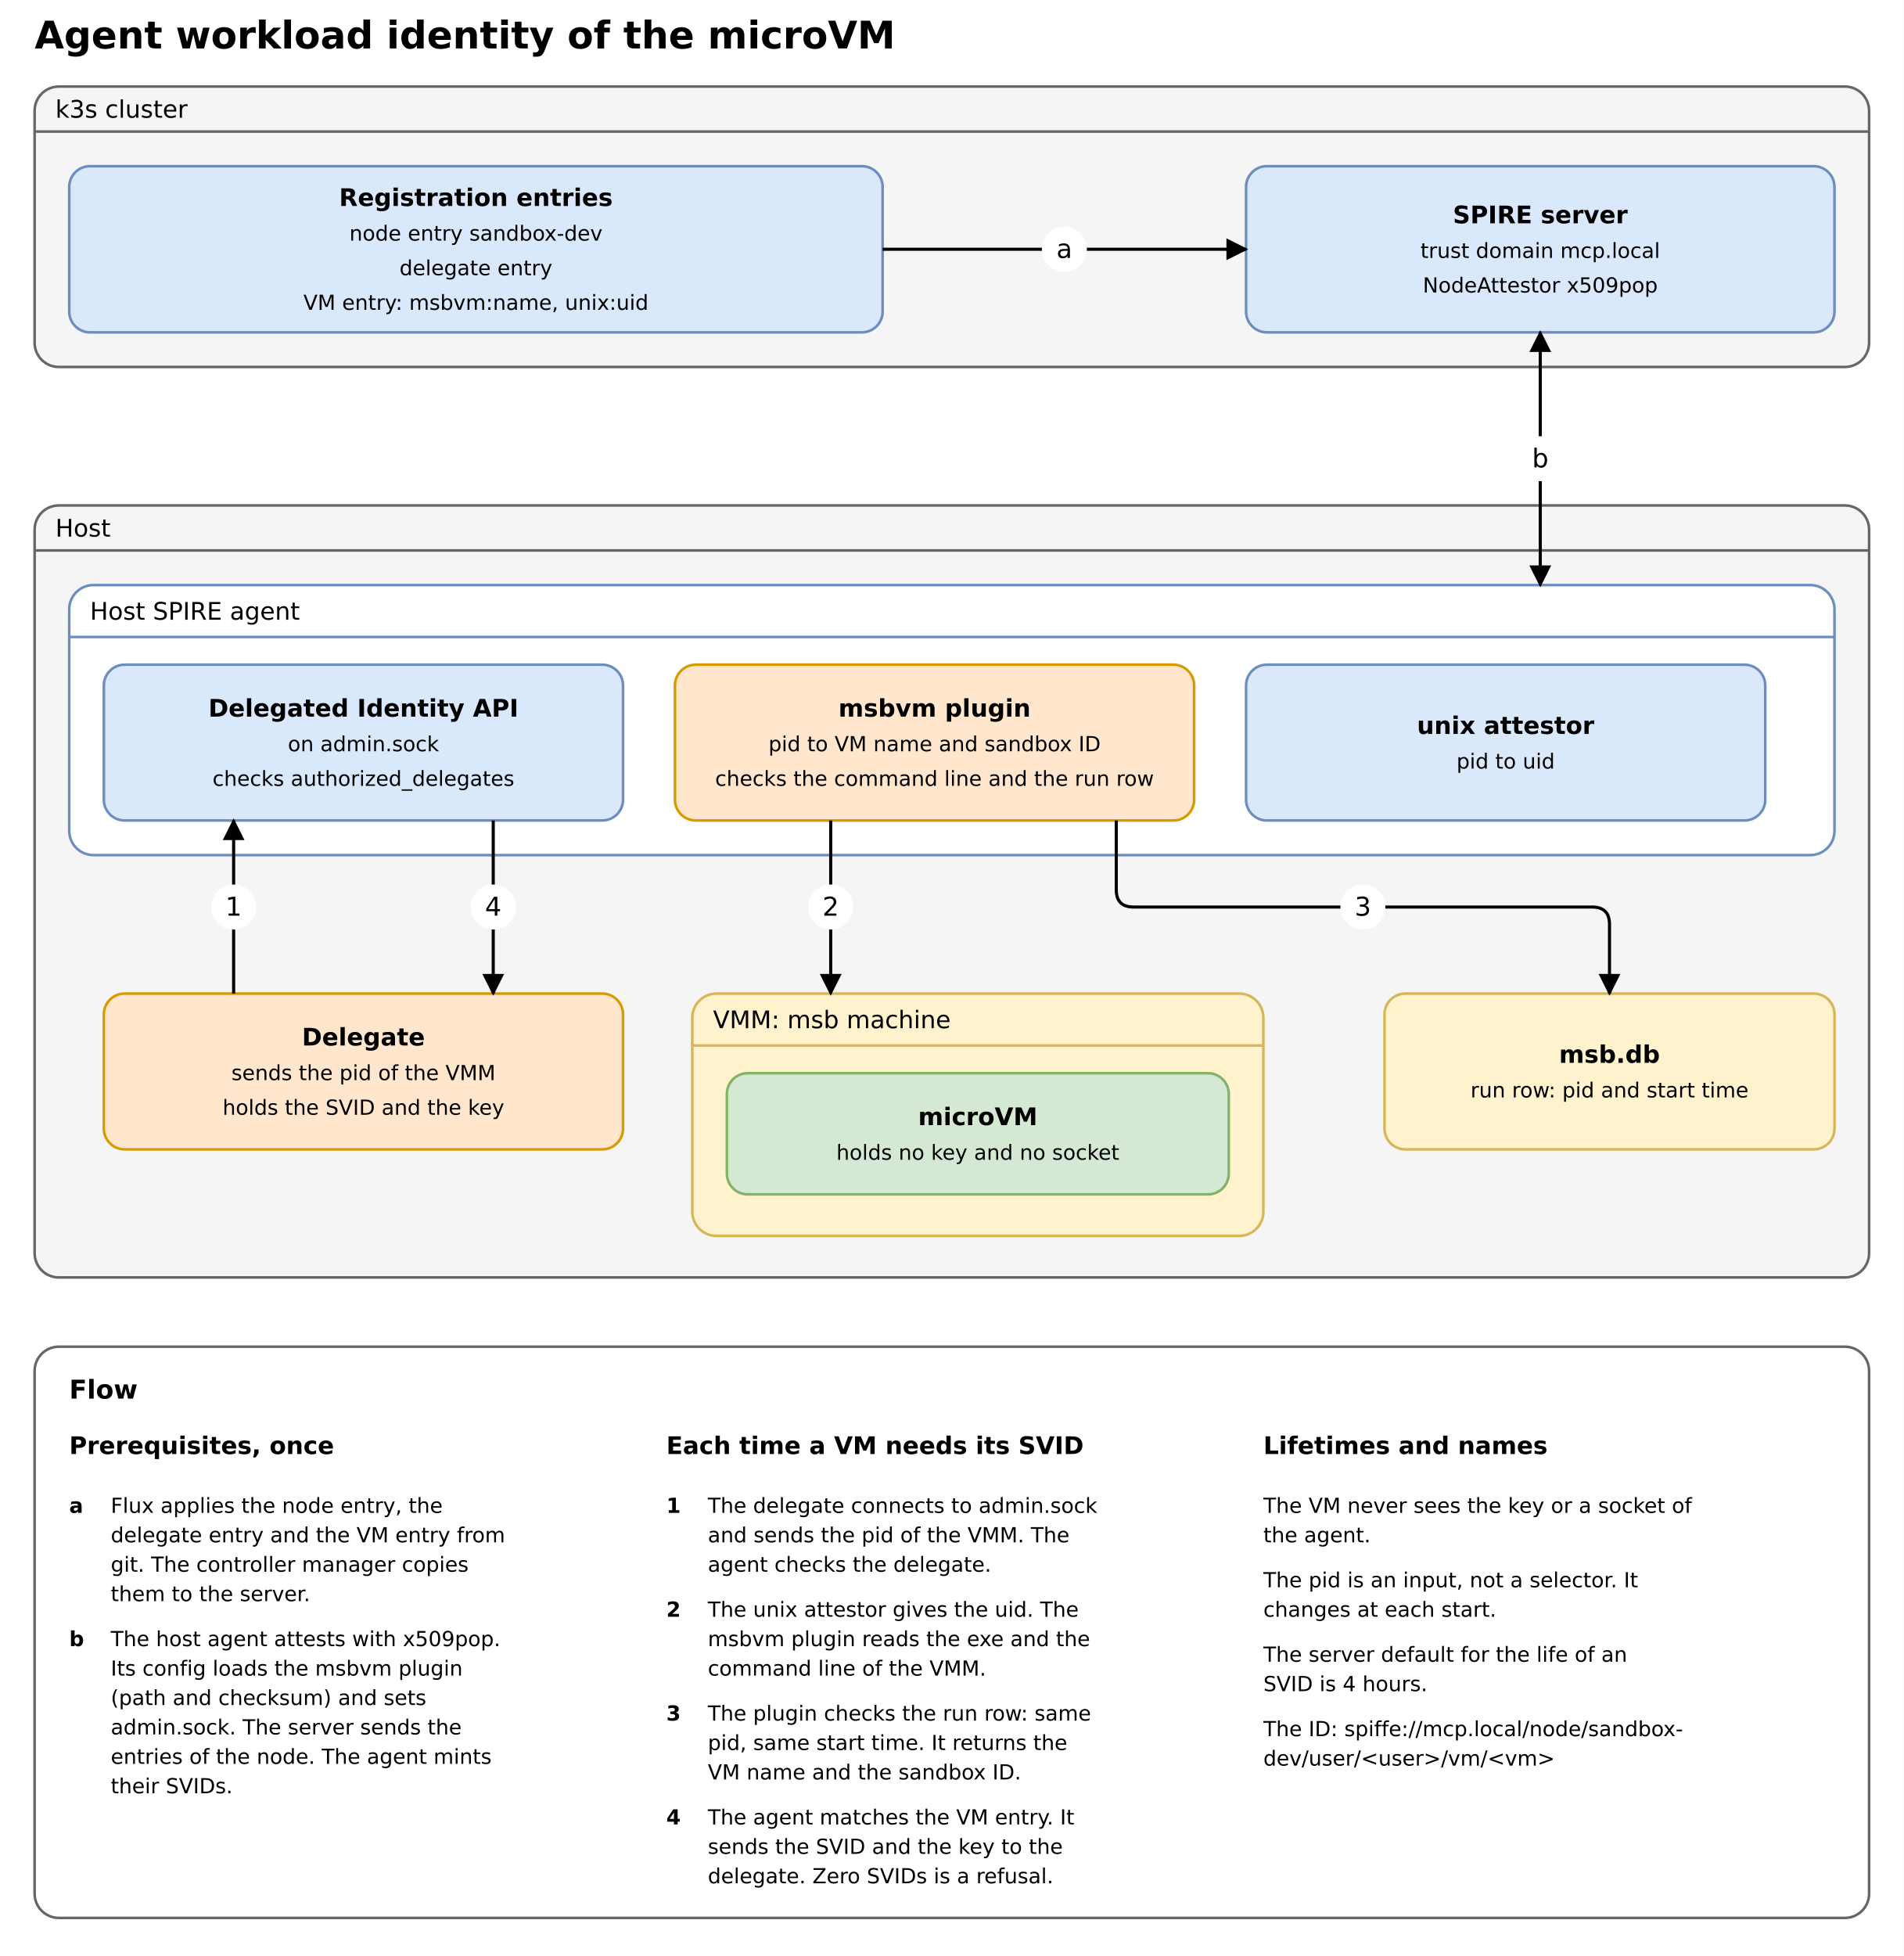
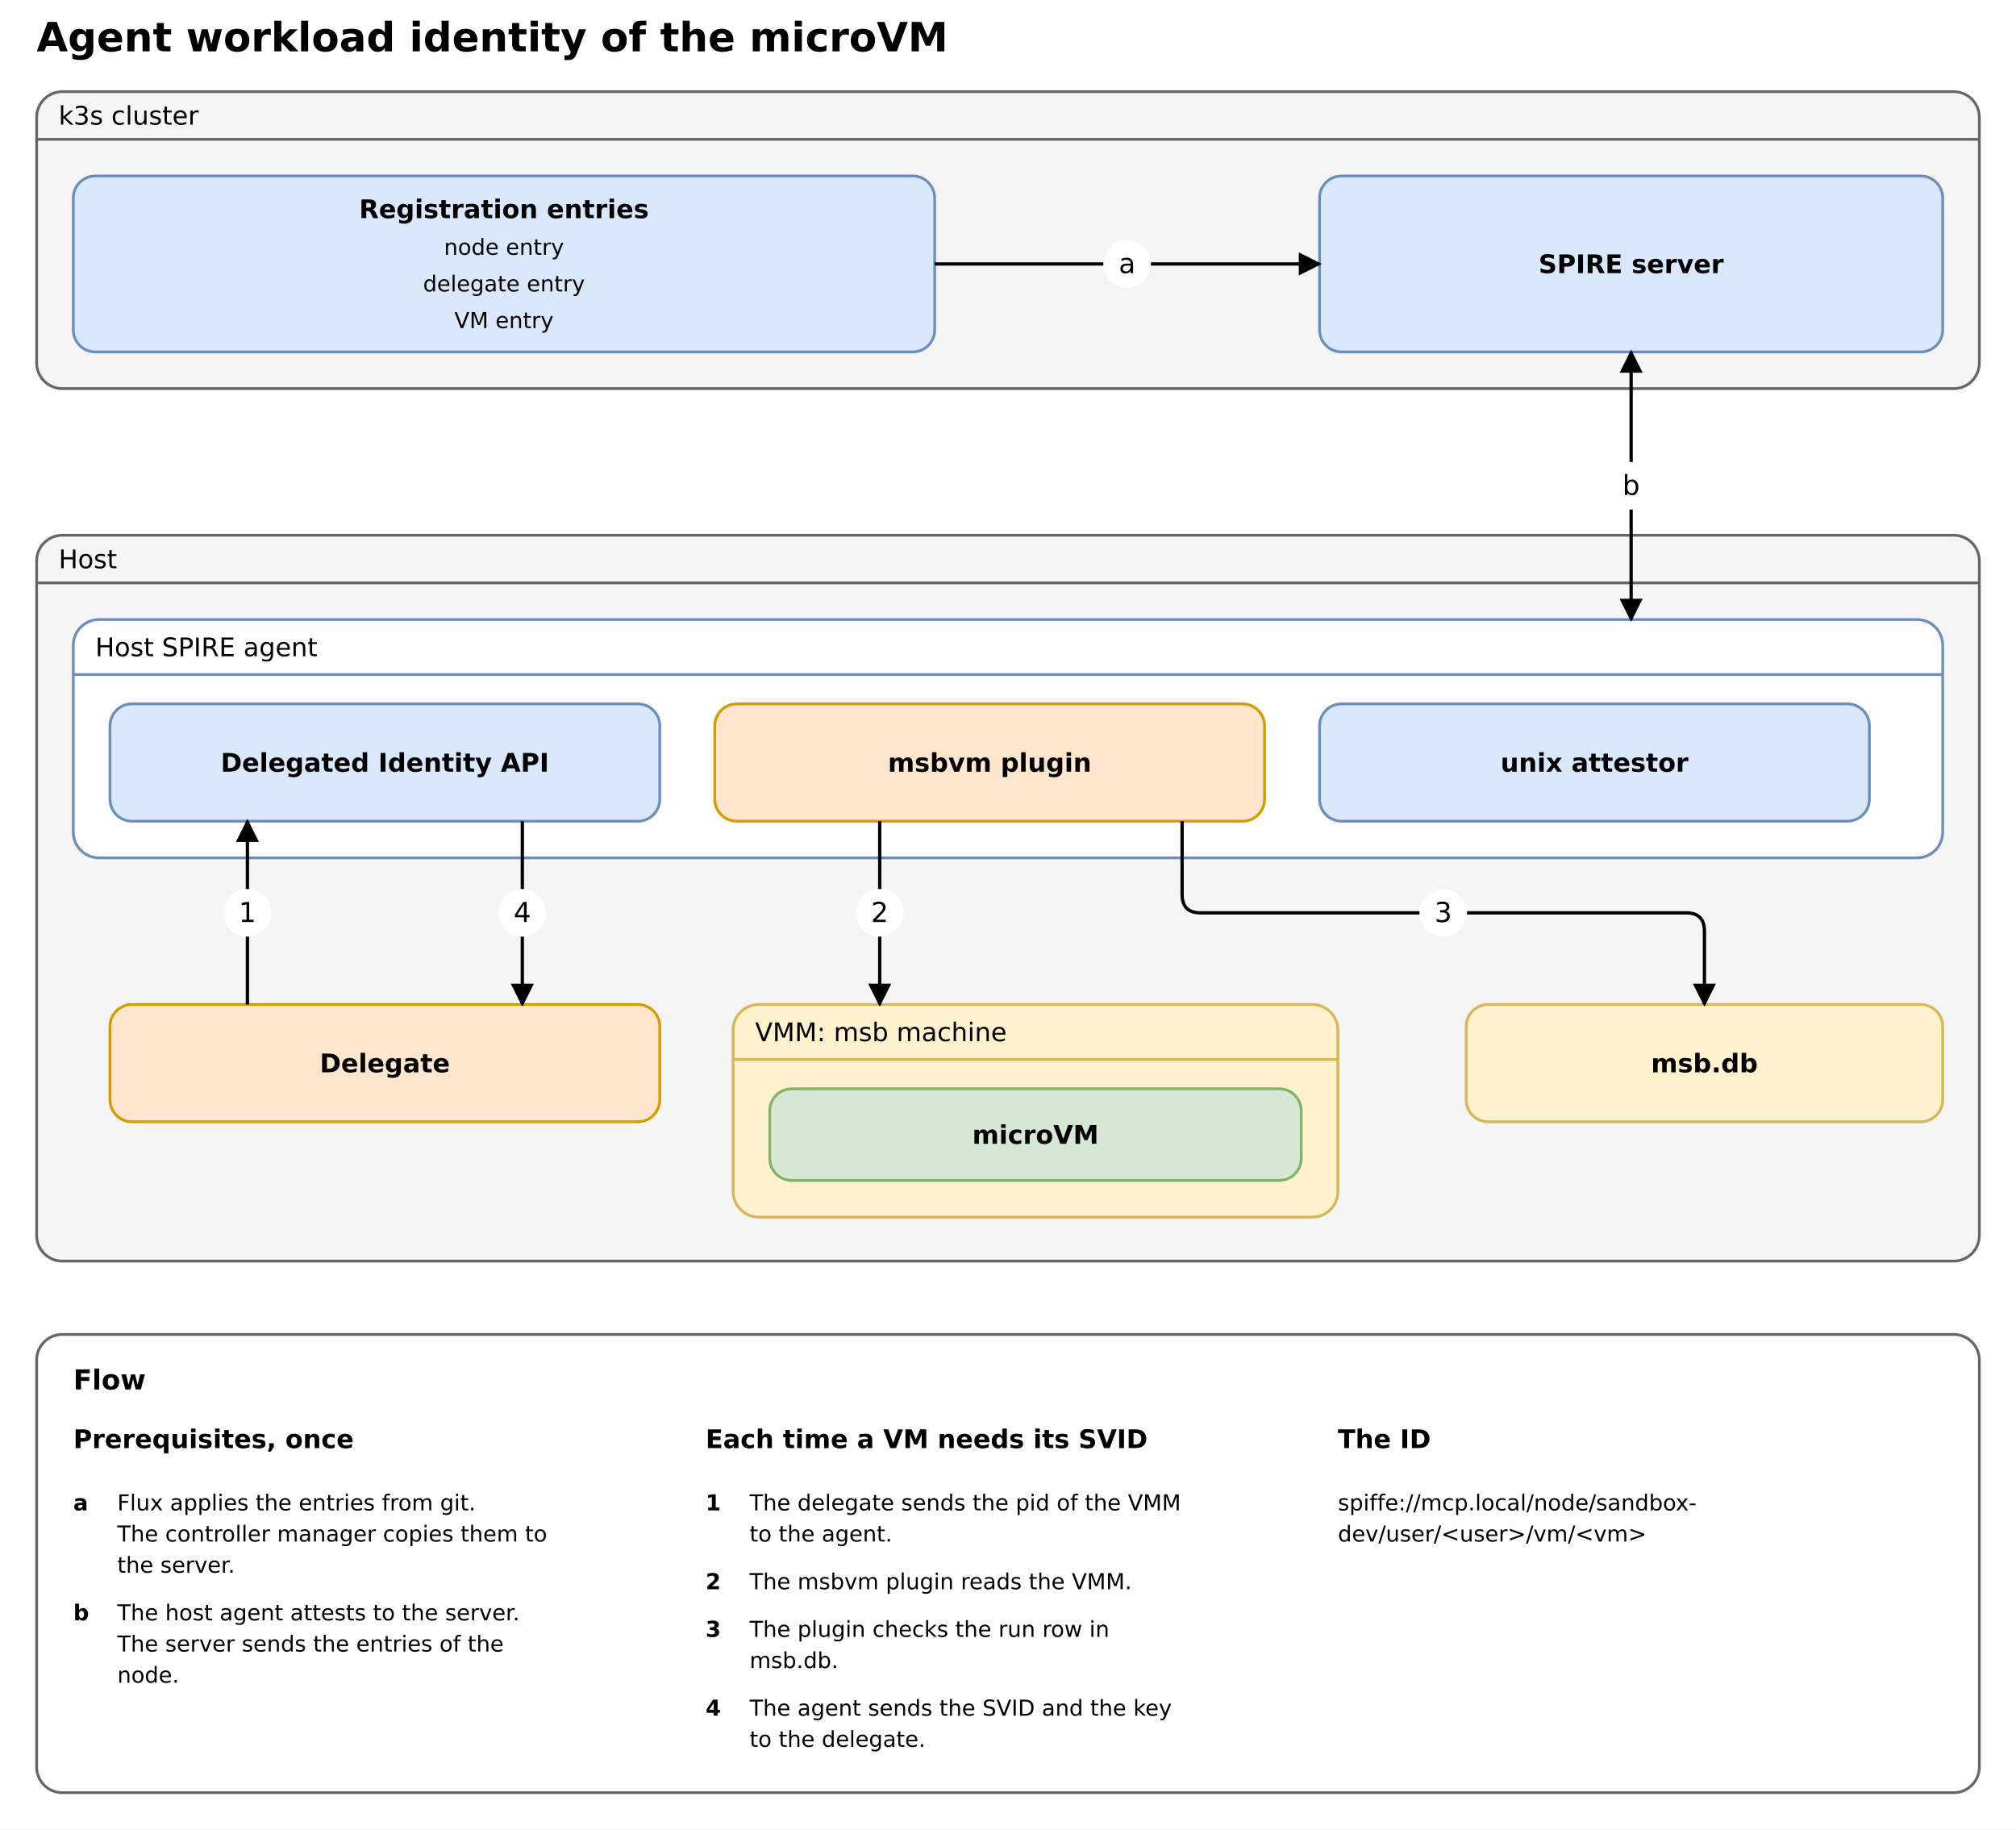
- <svg xmlns="http://www.w3.org/2000/svg" width="1100" height="1130" viewBox="0 0 1100 1130" font-family="DejaVu Sans, Verdana, Helvetica, Arial, sans-serif">
+ <svg xmlns="http://www.w3.org/2000/svg" width="1100" height="998" viewBox="0 0 1100 998" font-family="DejaVu Sans, Verdana, Helvetica, Arial, sans-serif">
  <defs>
    <marker id="ar" viewBox="0 0 10 10" refX="9" refY="5" markerWidth="7" markerHeight="7" orient="auto-start-reverse">
      <path d="M0,0 L10,5 L0,10 z" fill="#000" />
    </marker>
  </defs>
-   <rect width="1100" height="1130" fill="#ffffff" />
+   <rect width="1100" height="998" fill="#ffffff" />
  <text x="20" y="28" font-size="22" font-weight="bold" fill="#000">Agent workload identity of the microVM</text>
  <rect x="20" y="50" width="1060" height="162" rx="14" fill="#f5f5f5" stroke="#666666" stroke-width="1.5" />
  <line x1="20" y1="76" x2="1080" y2="76" stroke="#666666" stroke-width="1.5" />
  <text x="32" y="68.0" font-size="14" fill="#000">k3s cluster</text>
  <rect x="40" y="96" width="470" height="96" rx="12" fill="#dae8fc" stroke="#6c8ebf" stroke-width="1.5" />
  <text x="275.0" y="119.0" font-size="14" text-anchor="middle" fill="#000" font-weight="bold">Registration entries</text>
-   <text x="275.0" y="139.0" font-size="12" text-anchor="middle" fill="#000">node entry sandbox-dev</text>
+   <text x="275.0" y="139.0" font-size="12" text-anchor="middle" fill="#000">node entry</text>
  <text x="275.0" y="159.0" font-size="12" text-anchor="middle" fill="#000">delegate entry</text>
-   <text x="275.0" y="179.0" font-size="12" text-anchor="middle" fill="#000">VM entry: msbvm:name, unix:uid</text>
+   <text x="275.0" y="179.0" font-size="12" text-anchor="middle" fill="#000">VM entry</text>
  <rect x="720" y="96" width="340" height="96" rx="12" fill="#dae8fc" stroke="#6c8ebf" stroke-width="1.5" />
-   <text x="890.0" y="129.0" font-size="14" text-anchor="middle" fill="#000" font-weight="bold">SPIRE server</text>
-   <text x="890.0" y="149.0" font-size="12" text-anchor="middle" fill="#000">trust domain mcp.local</text>
-   <text x="890.0" y="169.0" font-size="12" text-anchor="middle" fill="#000">NodeAttestor x509pop</text>
-   <rect x="20" y="292" width="1060" height="446" rx="14" fill="#f5f5f5" stroke="#666666" stroke-width="1.5" />
+   <text x="890.0" y="149.0" font-size="14" text-anchor="middle" fill="#000" font-weight="bold">SPIRE server</text>
+   <rect x="20" y="292" width="1060" height="396" rx="14" fill="#f5f5f5" stroke="#666666" stroke-width="1.5" />
  <line x1="20" y1="318" x2="1080" y2="318" stroke="#666666" stroke-width="1.5" />
  <text x="32" y="310.0" font-size="14" fill="#000">Host</text>
-   <rect x="40" y="338" width="1020" height="156" rx="14" fill="#ffffff" stroke="#6c8ebf" stroke-width="1.5" />
+   <rect x="40" y="338" width="1020" height="130" rx="14" fill="#ffffff" stroke="#6c8ebf" stroke-width="1.5" />
  <line x1="40" y1="368" x2="1060" y2="368" stroke="#6c8ebf" stroke-width="1.5" />
  <text x="52" y="358.0" font-size="14" fill="#000">Host SPIRE agent</text>
-   <rect x="60" y="384" width="300" height="90" rx="12" fill="#dae8fc" stroke="#6c8ebf" stroke-width="1.5" />
-   <text x="210.0" y="414.0" font-size="14" text-anchor="middle" fill="#000" font-weight="bold">Delegated Identity API</text>
-   <text x="210.0" y="434.0" font-size="12" text-anchor="middle" fill="#000">on admin.sock</text>
-   <text x="210.0" y="454.0" font-size="12" text-anchor="middle" fill="#000">checks authorized_delegates</text>
-   <rect x="390" y="384" width="300" height="90" rx="12" fill="#ffe6cc" stroke="#d79b00" stroke-width="1.5" />
-   <text x="540.0" y="414.0" font-size="14" text-anchor="middle" fill="#000" font-weight="bold">msbvm plugin</text>
-   <text x="540.0" y="434.0" font-size="12" text-anchor="middle" fill="#000">pid to VM name and sandbox ID</text>
-   <text x="540.0" y="454.0" font-size="12" text-anchor="middle" fill="#000">checks the command line and the run row</text>
-   <rect x="720" y="384" width="300" height="90" rx="12" fill="#dae8fc" stroke="#6c8ebf" stroke-width="1.5" />
-   <text x="870.0" y="424.0" font-size="14" text-anchor="middle" fill="#000" font-weight="bold">unix attestor</text>
-   <text x="870.0" y="444.0" font-size="12" text-anchor="middle" fill="#000">pid to uid</text>
-   <rect x="60" y="574" width="300" height="90" rx="12" fill="#ffe6cc" stroke="#d79b00" stroke-width="1.5" />
-   <text x="210.0" y="604.0" font-size="14" text-anchor="middle" fill="#000" font-weight="bold">Delegate</text>
-   <text x="210.0" y="624.0" font-size="12" text-anchor="middle" fill="#000">sends the pid of the VMM</text>
-   <text x="210.0" y="644.0" font-size="12" text-anchor="middle" fill="#000">holds the SVID and the key</text>
-   <rect x="400" y="574" width="330" height="140" rx="14" fill="#fff2cc" stroke="#d6b656" stroke-width="1.5" />
-   <line x1="400" y1="604" x2="730" y2="604" stroke="#d6b656" stroke-width="1.5" />
-   <text x="412" y="594.0" font-size="14" fill="#000">VMM: msb machine</text>
-   <rect x="420" y="620" width="290" height="70" rx="12" fill="#d5e8d4" stroke="#82b366" stroke-width="1.5" />
-   <text x="565.0" y="650.0" font-size="14" text-anchor="middle" fill="#000" font-weight="bold">microVM</text>
-   <text x="565.0" y="670.0" font-size="12" text-anchor="middle" fill="#000">holds no key and no socket</text>
-   <rect x="800" y="574" width="260" height="90" rx="12" fill="#fff2cc" stroke="#d6b656" stroke-width="1.5" />
-   <text x="930.0" y="614.0" font-size="14" text-anchor="middle" fill="#000" font-weight="bold">msb.db</text>
-   <text x="930.0" y="634.0" font-size="12" text-anchor="middle" fill="#000">run row: pid and start time</text>
+   <rect x="60" y="384" width="300" height="64" rx="12" fill="#dae8fc" stroke="#6c8ebf" stroke-width="1.5" />
+   <text x="210.0" y="421.0" font-size="14" text-anchor="middle" fill="#000" font-weight="bold">Delegated Identity API</text>
+   <rect x="390" y="384" width="300" height="64" rx="12" fill="#ffe6cc" stroke="#d79b00" stroke-width="1.5" />
+   <text x="540.0" y="421.0" font-size="14" text-anchor="middle" fill="#000" font-weight="bold">msbvm plugin</text>
+   <rect x="720" y="384" width="300" height="64" rx="12" fill="#dae8fc" stroke="#6c8ebf" stroke-width="1.5" />
+   <text x="870.0" y="421.0" font-size="14" text-anchor="middle" fill="#000" font-weight="bold">unix attestor</text>
+   <rect x="60" y="548" width="300" height="64" rx="12" fill="#ffe6cc" stroke="#d79b00" stroke-width="1.5" />
+   <text x="210.0" y="585.0" font-size="14" text-anchor="middle" fill="#000" font-weight="bold">Delegate</text>
+   <rect x="400" y="548" width="330" height="116" rx="14" fill="#fff2cc" stroke="#d6b656" stroke-width="1.5" />
+   <line x1="400" y1="578" x2="730" y2="578" stroke="#d6b656" stroke-width="1.5" />
+   <text x="412" y="568.0" font-size="14" fill="#000">VMM: msb machine</text>
+   <rect x="420" y="594" width="290" height="50" rx="12" fill="#d5e8d4" stroke="#82b366" stroke-width="1.5" />
+   <text x="565.0" y="624.0" font-size="14" text-anchor="middle" fill="#000" font-weight="bold">microVM</text>
+   <rect x="800" y="548" width="260" height="64" rx="12" fill="#fff2cc" stroke="#d6b656" stroke-width="1.5" />
+   <text x="930.0" y="585.0" font-size="14" text-anchor="middle" fill="#000" font-weight="bold">msb.db</text>
  <path d="M510.0,144.0 L720.0,144.0" fill="none" stroke="#000" stroke-width="1.8" marker-end="url(#ar)" />
  <path d="M890.0,338.0 L890.0,192.0" fill="none" stroke="#000" stroke-width="1.8" marker-end="url(#ar)" marker-start="url(#ar)" />
-   <path d="M135.0,574.0 L135.0,474.0" fill="none" stroke="#000" stroke-width="1.8" marker-end="url(#ar)" />
-   <path d="M285.0,474.0 L285.0,574.0" fill="none" stroke="#000" stroke-width="1.8" marker-end="url(#ar)" />
-   <path d="M480.0,474.0 L480.0,574.0" fill="none" stroke="#000" stroke-width="1.8" marker-end="url(#ar)" />
-   <path d="M645.0,474.0 L645.0,514.0 Q645.0,524.0 655.0,524.0 L920.0,524.0 Q930.0,524.0 930.0,534.0 L930.0,574.0" fill="none" stroke="#000" stroke-width="1.8" marker-end="url(#ar)" />
+   <path d="M135.0,548.0 L135.0,448.0" fill="none" stroke="#000" stroke-width="1.8" marker-end="url(#ar)" />
+   <path d="M285.0,448.0 L285.0,548.0" fill="none" stroke="#000" stroke-width="1.8" marker-end="url(#ar)" />
+   <path d="M480.0,448.0 L480.0,548.0" fill="none" stroke="#000" stroke-width="1.8" marker-end="url(#ar)" />
+   <path d="M645.0,448.0 L645.0,488.0 Q645.0,498.0 655.0,498.0 L920.0,498.0 Q930.0,498.0 930.0,508.0 L930.0,548.0" fill="none" stroke="#000" stroke-width="1.8" marker-end="url(#ar)" />
  <circle cx="615.0" cy="144.0" r="13" fill="#ffffff" />
  <text x="615.0" y="149.0" font-size="15" text-anchor="middle" fill="#000">a</text>
  <circle cx="890.0" cy="265.0" r="13" fill="#ffffff" />
  <text x="890.0" y="270.0" font-size="15" text-anchor="middle" fill="#000">b</text>
-   <circle cx="135.0" cy="524.0" r="13" fill="#ffffff" />
-   <text x="135.0" y="529.0" font-size="15" text-anchor="middle" fill="#000">1</text>
-   <circle cx="285.0" cy="524.0" r="13" fill="#ffffff" />
-   <text x="285.0" y="529.0" font-size="15" text-anchor="middle" fill="#000">4</text>
-   <circle cx="480.0" cy="524.0" r="13" fill="#ffffff" />
-   <text x="480.0" y="529.0" font-size="15" text-anchor="middle" fill="#000">2</text>
-   <circle cx="787.5" cy="524.0" r="13" fill="#ffffff" />
-   <text x="787.5" y="529.0" font-size="15" text-anchor="middle" fill="#000">3</text>
-   <rect x="20" y="778" width="1060" height="330" rx="14" fill="#ffffff" stroke="#666666" stroke-width="1.5" />
-   <text x="40" y="808" font-size="15" font-weight="bold" fill="#000">Flow</text>
-   <text x="40" y="840" font-size="14" font-weight="bold" fill="#000">Prerequisites, once</text>
-   <text x="40" y="874" font-size="12" font-weight="bold" fill="#000">a</text>
-   <text x="64" y="874" font-size="12" fill="#000">Flux applies the node entry, the</text>
-   <text x="64" y="891" font-size="12" fill="#000">delegate entry and the VM entry from</text>
-   <text x="64" y="908" font-size="12" fill="#000">git. The controller manager copies</text>
-   <text x="64" y="925" font-size="12" fill="#000">them to the server.</text>
-   <text x="40" y="951" font-size="12" font-weight="bold" fill="#000">b</text>
-   <text x="64" y="951" font-size="12" fill="#000">The host agent attests with x509pop.</text>
-   <text x="64" y="968" font-size="12" fill="#000">Its config loads the msbvm plugin</text>
-   <text x="64" y="985" font-size="12" fill="#000">(path and checksum) and sets</text>
-   <text x="64" y="1002" font-size="12" fill="#000">admin.sock. The server sends the</text>
-   <text x="64" y="1019" font-size="12" fill="#000">entries of the node. The agent mints</text>
-   <text x="64" y="1036" font-size="12" fill="#000">their SVIDs.</text>
-   <text x="385" y="840" font-size="14" font-weight="bold" fill="#000">Each time a VM needs its SVID</text>
-   <text x="385" y="874" font-size="12" font-weight="bold" fill="#000">1</text>
-   <text x="409" y="874" font-size="12" fill="#000">The delegate connects to admin.sock</text>
-   <text x="409" y="891" font-size="12" fill="#000">and sends the pid of the VMM. The</text>
-   <text x="409" y="908" font-size="12" fill="#000">agent checks the delegate.</text>
-   <text x="385" y="934" font-size="12" font-weight="bold" fill="#000">2</text>
-   <text x="409" y="934" font-size="12" fill="#000">The unix attestor gives the uid. The</text>
-   <text x="409" y="951" font-size="12" fill="#000">msbvm plugin reads the exe and the</text>
-   <text x="409" y="968" font-size="12" fill="#000">command line of the VMM.</text>
-   <text x="385" y="994" font-size="12" font-weight="bold" fill="#000">3</text>
-   <text x="409" y="994" font-size="12" fill="#000">The plugin checks the run row: same</text>
-   <text x="409" y="1011" font-size="12" fill="#000">pid, same start time. It returns the</text>
-   <text x="409" y="1028" font-size="12" fill="#000">VM name and the sandbox ID.</text>
-   <text x="385" y="1054" font-size="12" font-weight="bold" fill="#000">4</text>
-   <text x="409" y="1054" font-size="12" fill="#000">The agent matches the VM entry. It</text>
-   <text x="409" y="1071" font-size="12" fill="#000">sends the SVID and the key to the</text>
-   <text x="409" y="1088" font-size="12" fill="#000">delegate. Zero SVIDs is a refusal.</text>
-   <text x="730" y="840" font-size="14" font-weight="bold" fill="#000">Lifetimes and names</text>
-   <text x="730" y="874" font-size="12" fill="#000">The VM never sees the key or a socket of</text>
-   <text x="730" y="891" font-size="12" fill="#000">the agent.</text>
-   <text x="730" y="917" font-size="12" fill="#000">The pid is an input, not a selector. It</text>
-   <text x="730" y="934" font-size="12" fill="#000">changes at each start.</text>
-   <text x="730" y="960" font-size="12" fill="#000">The server default for the life of an</text>
-   <text x="730" y="977" font-size="12" fill="#000">SVID is 4 hours.</text>
-   <text x="730" y="1003" font-size="12" fill="#000">The ID: spiffe://mcp.local/node/sandbox-</text>
-   <text x="730" y="1020" font-size="12" fill="#000">dev/user/&lt;user&gt;/vm/&lt;vm&gt;</text>
+   <circle cx="135.0" cy="498.0" r="13" fill="#ffffff" />
+   <text x="135.0" y="503.0" font-size="15" text-anchor="middle" fill="#000">1</text>
+   <circle cx="285.0" cy="498.0" r="13" fill="#ffffff" />
+   <text x="285.0" y="503.0" font-size="15" text-anchor="middle" fill="#000">4</text>
+   <circle cx="480.0" cy="498.0" r="13" fill="#ffffff" />
+   <text x="480.0" y="503.0" font-size="15" text-anchor="middle" fill="#000">2</text>
+   <circle cx="787.5" cy="498.0" r="13" fill="#ffffff" />
+   <text x="787.5" y="503.0" font-size="15" text-anchor="middle" fill="#000">3</text>
+   <rect x="20" y="728" width="1060" height="250" rx="14" fill="#ffffff" stroke="#666666" stroke-width="1.5" />
+   <text x="40" y="758" font-size="15" font-weight="bold" fill="#000">Flow</text>
+   <text x="40" y="790" font-size="14" font-weight="bold" fill="#000">Prerequisites, once</text>
+   <text x="40" y="824" font-size="12" font-weight="bold" fill="#000">a</text>
+   <text x="64" y="824" font-size="12" fill="#000">Flux applies the entries from git.</text>
+   <text x="64" y="841" font-size="12" fill="#000">The controller manager copies them to</text>
+   <text x="64" y="858" font-size="12" fill="#000">the server.</text>
+   <text x="40" y="884" font-size="12" font-weight="bold" fill="#000">b</text>
+   <text x="64" y="884" font-size="12" fill="#000">The host agent attests to the server.</text>
+   <text x="64" y="901" font-size="12" fill="#000">The server sends the entries of the</text>
+   <text x="64" y="918" font-size="12" fill="#000">node.</text>
+   <text x="385" y="790" font-size="14" font-weight="bold" fill="#000">Each time a VM needs its SVID</text>
+   <text x="385" y="824" font-size="12" font-weight="bold" fill="#000">1</text>
+   <text x="409" y="824" font-size="12" fill="#000">The delegate sends the pid of the VMM</text>
+   <text x="409" y="841" font-size="12" fill="#000">to the agent.</text>
+   <text x="385" y="867" font-size="12" font-weight="bold" fill="#000">2</text>
+   <text x="409" y="867" font-size="12" fill="#000">The msbvm plugin reads the VMM.</text>
+   <text x="385" y="893" font-size="12" font-weight="bold" fill="#000">3</text>
+   <text x="409" y="893" font-size="12" fill="#000">The plugin checks the run row in</text>
+   <text x="409" y="910" font-size="12" fill="#000">msb.db.</text>
+   <text x="385" y="936" font-size="12" font-weight="bold" fill="#000">4</text>
+   <text x="409" y="936" font-size="12" fill="#000">The agent sends the SVID and the key</text>
+   <text x="409" y="953" font-size="12" fill="#000">to the delegate.</text>
+   <text x="730" y="790" font-size="14" font-weight="bold" fill="#000">The ID</text>
+   <text x="730" y="824" font-size="12" fill="#000">spiffe://mcp.local/node/sandbox-</text>
+   <text x="730" y="841" font-size="12" fill="#000">dev/user/&lt;user&gt;/vm/&lt;vm&gt;</text>
</svg>
